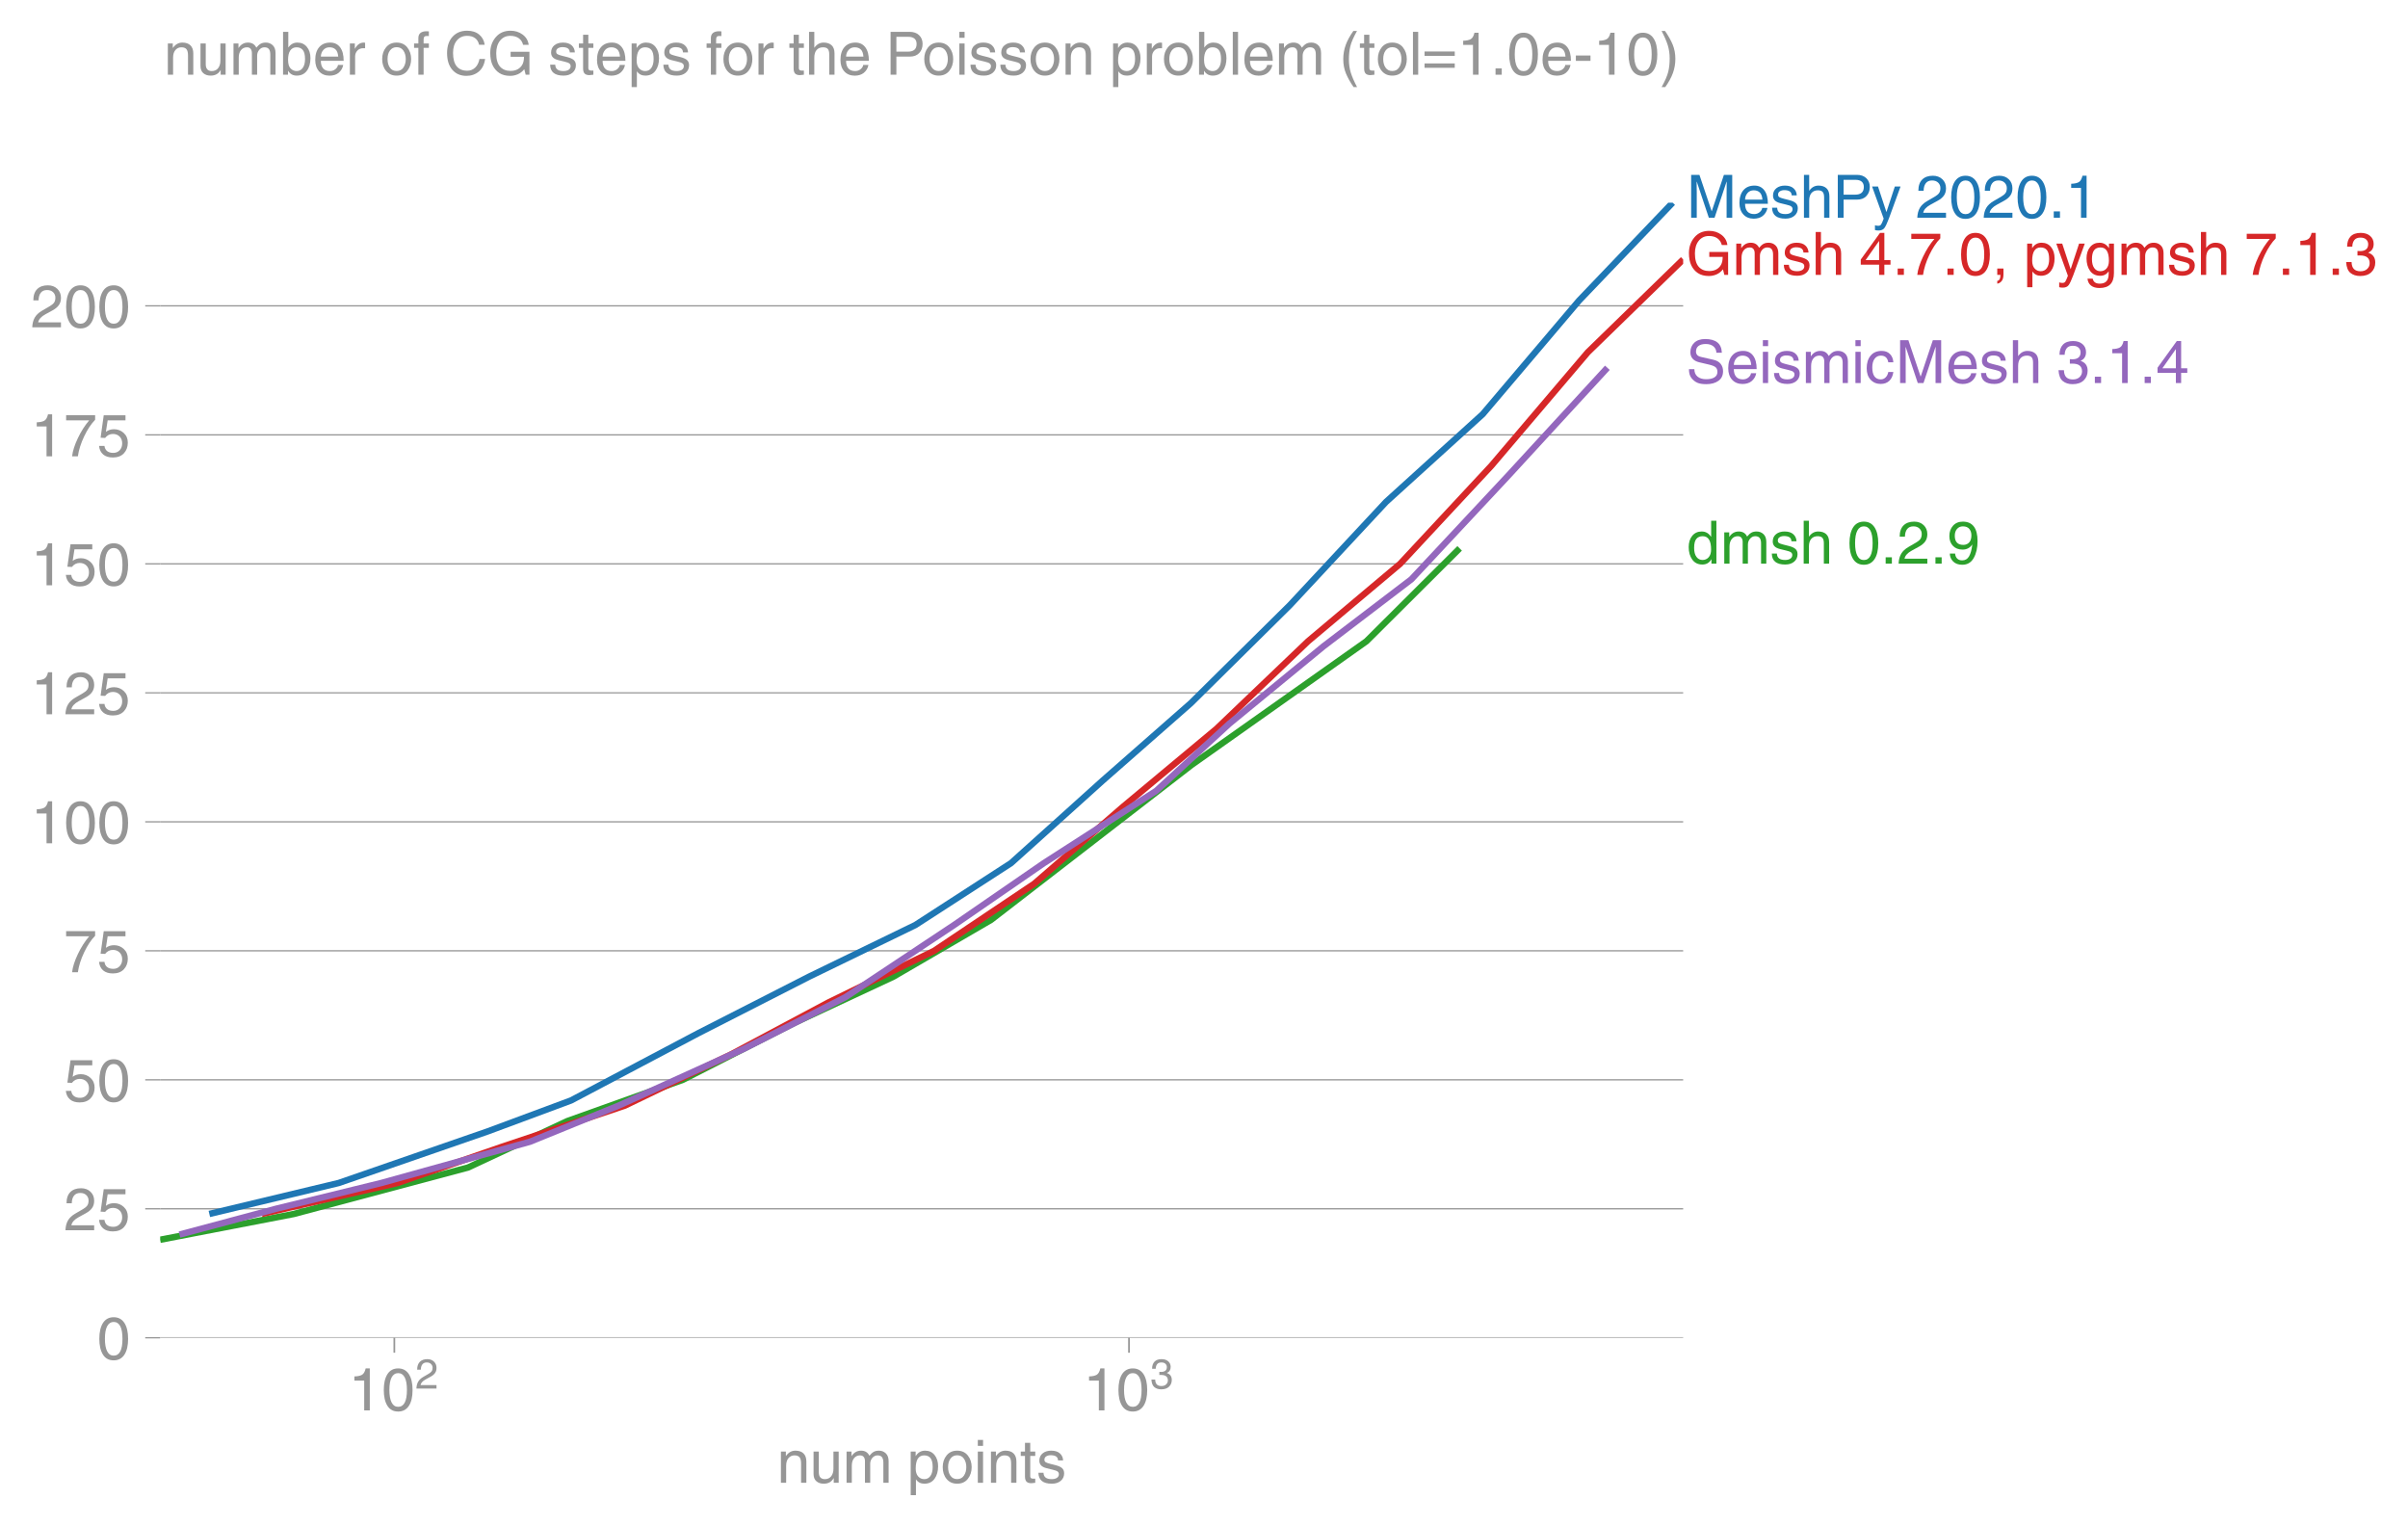
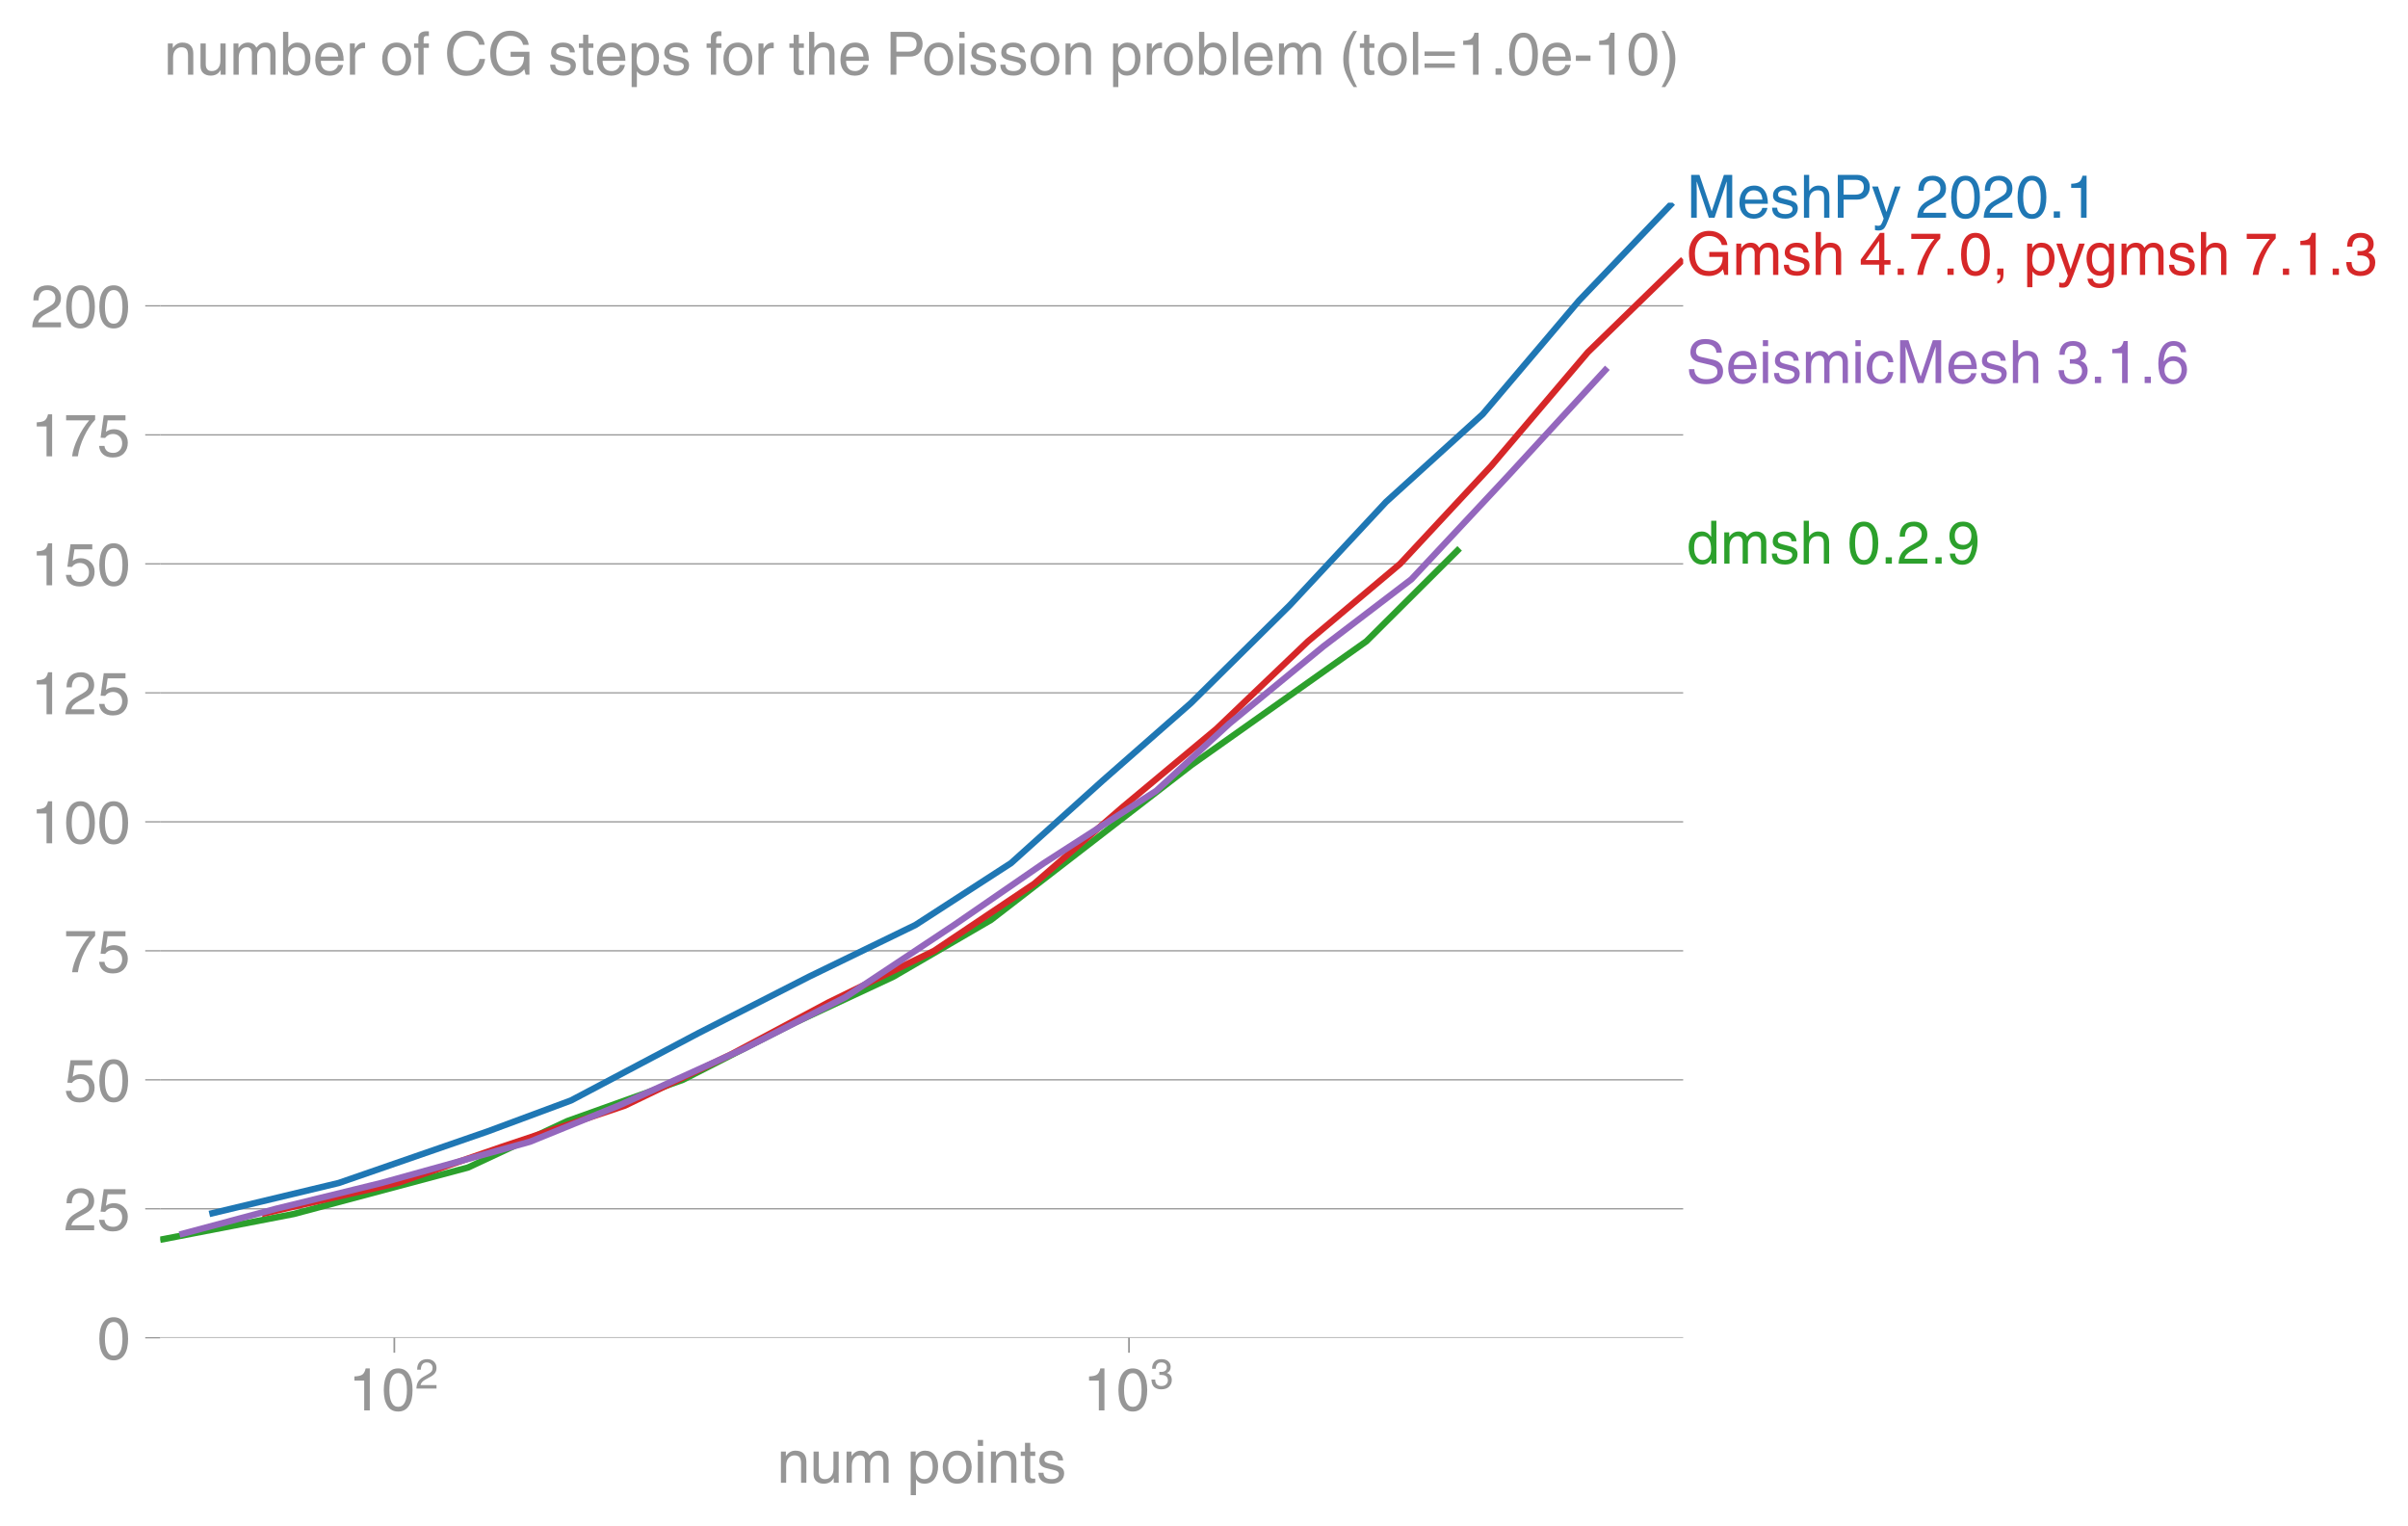
<svg xmlns="http://www.w3.org/2000/svg" xmlns:xlink="http://www.w3.org/1999/xlink" height="476.965" viewBox="0 0 564.638 357.724" width="752.85">
  <defs>
    <style>*{stroke-linecap:butt;stroke-linejoin:round}</style>
  </defs>
  <g id="figure_1">
    <path d="M0 357.724h564.638V0H0z" fill="none" id="patch_1" />
    <g id="axes_1">
      <path d="M37.556 313.628h357.12V47.516H37.556z" fill="none" id="patch_2" />
      <g id="matplotlib.axis_1">
        <g id="xtick_1">
          <g id="line2d_1">
            <defs>
-               <path d="M0 0v3.5" id="m9b1c9b5695" stroke="#969696" stroke-width=".4" />
-             </defs>
-             <use x="92.466" xlink:href="#m9b1c9b5695" y="313.628" fill="#969696" stroke="#969696" stroke-width=".4" />
+               <path d="M0 0v3.5" id="m7815e07484" stroke="#969696" stroke-width=".4" />
+             </defs>
+             <use x="92.466" xlink:href="#m7815e07484" y="313.628" fill="#969696" stroke="#969696" stroke-width=".4" />
          </g>
          <g transform="matrix(.14 0 0 -.14 81.686 330.678)" fill="#969696" id="text_1">
            <defs>
              <path d="M35.89 0h-9.374v49.906H10.109v6.985q8.594.28 12.782 2.75Q27.094 62.109 29 70.313h6.89z" id="HelveticaWorld-Regular-49" />
              <path d="M42.484 34.188q0 14.109-3.734 21.156-3.734 7.062-10.969 7.062-7.078 0-10.89-7.062-3.797-7.047-3.797-21.157 0-13.671 3.75-20.937Q20.609 6 27.78 6q7.235 0 10.969 7 3.734 7.016 3.734 21.188zm9.422 0q0-17.297-6.25-26.704-6.25-9.39-17.875-9.39-12.062 0-18.062 9.734-6 9.75-6 26.36 0 17.03 6.14 26.578 6.157 9.547 17.922 9.547 11.625 0 17.875-9.5t6.25-26.626z" id="HelveticaWorld-Regular-48" />
              <path d="M4.39 45.125q0 12.39 6.391 18.781 6.406 6.407 17.938 6.407 9.656 0 15.812-5.86 6.157-5.86 6.157-15.14 0-7.22-3.547-12.188-3.532-4.953-10.422-8.703l-12.11-6.64Q13.922 15.921 12.5 8.296h38.188V0H2.593q.39 9.906 4.297 16.5 3.906 6.594 12.203 11.375l12.593 7.328q5.032 2.89 7.329 5.984 2.297 3.094 2.297 8.516 0 5.375-3.766 9.031-3.75 3.672-10.156 3.672-7.078 0-10.594-4.672-3.516-4.656-3.61-12.609z" id="HelveticaWorld-Regular-50" />
            </defs>
            <use transform="translate(0 .173)" xlink:href="#HelveticaWorld-Regular-49" />
            <use transform="translate(55.615 .173)" xlink:href="#HelveticaWorld-Regular-48" />
            <use transform="matrix(.7 0 0 .7 112.146 36.781)" xlink:href="#HelveticaWorld-Regular-50" />
          </g>
        </g>
        <g id="xtick_2">
-           <use x="264.73" xlink:href="#m9b1c9b5695" y="313.628" fill="#969696" stroke="#969696" stroke-width=".4" id="line2d_2" />
+           <use x="264.73" xlink:href="#m7815e07484" y="313.628" fill="#969696" stroke="#969696" stroke-width=".4" id="line2d_2" />
          <g transform="matrix(.14 0 0 -.14 253.95 330.678)" fill="#969696" id="text_2">
            <defs>
              <path d="M22.406 39.984q2.203-.187 4.594-.187 6.203 0 9.781 2.86 3.594 2.859 3.594 8.656 0 4.687-3.344 7.89-3.343 3.203-9.64 3.203-6.985 0-10.235-4.11-3.234-4.093-3.437-10.983h-8.64q0 10.984 5.765 16.984 5.765 6.016 16.937 6.016 9.922 0 15.828-5.11 5.907-5.094 5.907-13.39 0-10.704-9.032-14.5v-.204q11.72-4 11.72-16.406 0-9.906-6.595-16.265-6.593-6.344-18.703-6.344-9.906 0-16.312 5.203Q4.204 8.5 3.422 21.484H12.5q.203-8.109 4-11.797Q20.313 6 27.484 6q6.938 0 11.141 3.86 4.203 3.859 4.203 9.718 0 6.406-4.016 9.672-4 3.266-12.39 3.266-2 0-4.016-.094z" id="HelveticaWorld-Regular-51" />
            </defs>
            <use transform="translate(0 .173)" xlink:href="#HelveticaWorld-Regular-49" />
            <use transform="translate(55.615 .173)" xlink:href="#HelveticaWorld-Regular-48" />
            <use transform="matrix(.7 0 0 .7 112.146 36.781)" xlink:href="#HelveticaWorld-Regular-51" />
          </g>
        </g>
        <g transform="matrix(.14 0 0 -.14 182.189 347.625)" fill="#969696" id="text_3">
          <defs>
            <path d="M49.219 0h-8.844v32.172q0 7.422-2.594 10.578-2.578 3.156-8.578 3.156-5.906 0-9.875-4.5-3.953-4.484-3.953-12.89V0H6.594v52.297h8.297v-7.375h.203q6.203 8.89 15.812 8.89 8.89 0 13.594-4.718 4.719-4.703 4.719-13.5z" id="HelveticaWorld-Regular-110" />
            <path d="M6.11 52.297h8.78V17.578q0-5.765 2.61-8.625Q20.125 6.11 25 6.11q6.781 0 10.594 4.797 3.812 4.813 3.812 12.578v28.813h8.782V0H39.89v7.625l-.188.188q-4.984-9.329-16.61-9.329-7.515 0-12.25 4.094Q6.11 6.688 6.11 14.703z" id="HelveticaWorld-Regular-117" />
            <path d="M6.594 52.297h8.297v-7.375h.203q5.906 8.89 15.812 8.89 9.813 0 13.922-8.5 3.75 4.594 7.266 6.547 3.515 1.953 8.703 1.953 6.781 0 11.484-4.453Q77 44.922 77 36.187V0h-8.781v33.797q0 6.094-2.297 9.094-2.297 3.015-7.422 3.015-5.172 0-8.75-4.203-3.563-4.203-3.563-9.812V0h-8.78v36.188q0 4.53-2.11 7.124-2.094 2.594-6.094 2.594-6.297 0-10.062-4.687-3.766-4.688-3.766-12.703V0H6.594z" id="HelveticaWorld-Regular-109" />
            <path d="M14.984 23.688q0-8.407 4.094-13 4.11-4.579 10.219-4.579 6.687 0 10.39 5.438 3.72 5.453 3.72 14.765 0 10.22-3.563 14.907-3.563 4.687-10.735 4.687-6.984 0-10.562-5.5-3.563-5.5-3.563-16.718zm-8.39 28.609h8.297v-7.375h.203q5.61 8.89 15.625 8.89 10.11 0 15.937-7.359 5.828-7.344 5.828-18.766 0-12.796-5.953-21Q40.578-1.515 29.5-1.515q-9.094 0-13.922 7.032h-.203v-26.22H6.594z" id="HelveticaWorld-Regular-112" />
            <path d="M12.703 26.219q0-8.735 3.953-14.375 3.953-5.64 11.219-5.64 7.531 0 11.438 5.905 3.906 5.907 3.906 14.11 0 8.297-3.907 14.078-3.906 5.797-11.437 5.797-6.969 0-11.078-5.453-4.094-5.438-4.094-14.422zm-8.984 0q0 11.672 6.484 19.625 6.5 7.968 17.672 7.968 11.438 0 17.875-8.062 6.453-8.047 6.453-19.531 0-11.516-6.406-19.625-6.39-8.11-17.922-8.11-11.078 0-17.625 7.86-6.531 7.86-6.531 19.875z" id="HelveticaWorld-Regular-111" />
            <path d="M6.594 61.813v9.968h8.781v-9.969zM15.375 0H6.594v52.297h8.781z" id="HelveticaWorld-Regular-105" />
            <path d="M17.188 45.016V10.984q0-2 1.093-3.046 1.11-1.047 3.938-1.047h3.375V0Q20.797-.688 19-.688q-5.516 0-8.063 2.641-2.53 2.64-2.53 8.547v34.516H1.311v7.28h7.094v14.595h8.781V52.297h8.407v-7.281z" id="HelveticaWorld-Regular-116" />
            <path d="M36.078 37.406q-.187 4.688-3.344 6.735-3.14 2.047-9.047 2.047-4.296 0-7.359-1.907-3.047-1.89-3.047-5.468 0-2.829 1.797-4.172 1.813-1.344 7.828-2.86l8.688-2.187q7.906-2 11.297-5.11 3.406-3.093 3.406-8.656 0-7.719-5.64-12.531-5.641-4.813-15.063-4.813-11 0-16.64 4.563-5.626 4.578-5.735 13.75h8.5q.203-5.422 3.594-8.063 3.39-2.625 10.171-2.625 5.516 0 8.766 2.188 3.25 2.203 3.25 6.11 0 2.78-2.11 4.437-2.093 1.672-8.296 3.078l-10.203 2.5q-6.203 1.562-9.157 4.656-2.953 3.094-2.953 8.031 0 7.72 5.516 12.203 5.531 4.5 14.406 4.5 9.485 0 14.531-4.624 5.047-4.61 5.344-11.782z" id="HelveticaWorld-Regular-115" />
          </defs>
          <use xlink:href="#HelveticaWorld-Regular-110" />
          <use x="55.176" xlink:href="#HelveticaWorld-Regular-117" />
          <use x="109.961" xlink:href="#HelveticaWorld-Regular-109" />
          <use x="192.969" xlink:href="#HelveticaWorld-Regular-32" />
          <use x="217.383" xlink:href="#HelveticaWorld-Regular-112" />
          <use x="273.877" xlink:href="#HelveticaWorld-Regular-111" />
          <use x="329.785" xlink:href="#HelveticaWorld-Regular-105" />
          <use x="351.807" xlink:href="#HelveticaWorld-Regular-110" />
          <use x="406.982" xlink:href="#HelveticaWorld-Regular-116" />
          <use x="434.668" xlink:href="#HelveticaWorld-Regular-115" />
        </g>
      </g>
      <g id="matplotlib.axis_2">
        <g id="ytick_1">
-           <path clip-path="url(#p85a92e1039)" d="M37.556 313.628h357.12" fill="none" stroke="#969696" stroke-linecap="square" stroke-width=".3" id="line2d_3" />
+           <path clip-path="url(#p1caea5cc5b)" d="M37.556 313.628h357.12" fill="none" stroke="#969696" stroke-linecap="square" stroke-width=".3" id="line2d_3" />
          <g id="line2d_4">
            <defs>
-               <path d="M0 0h-3.5" id="m1d5e2e98da" stroke="#969696" stroke-width=".3" />
-             </defs>
-             <use x="37.556" xlink:href="#m1d5e2e98da" y="313.628" fill="#969696" stroke="#969696" stroke-width=".3" />
+               <path d="M0 0h-3.5" id="m6a9e480a27" stroke="#969696" stroke-width=".3" />
+             </defs>
+             <use x="37.556" xlink:href="#m6a9e480a27" y="313.628" fill="#969696" stroke="#969696" stroke-width=".3" />
          </g>
          <use xlink:href="#HelveticaWorld-Regular-48" transform="matrix(.14 0 0 -.14 22.77 318.653)" fill="#969696" id="text_4" />
        </g>
        <g id="ytick_2">
-           <path clip-path="url(#p85a92e1039)" d="M37.556 283.388h357.12" fill="none" stroke="#969696" stroke-linecap="square" stroke-width=".3" id="line2d_5" />
-           <use x="37.556" xlink:href="#m1d5e2e98da" y="283.388" fill="#969696" stroke="#969696" stroke-width=".3" id="line2d_6" />
+           <path clip-path="url(#p1caea5cc5b)" d="M37.556 283.388h357.12" fill="none" stroke="#969696" stroke-linecap="square" stroke-width=".3" id="line2d_5" />
+           <use x="37.556" xlink:href="#m6a9e480a27" y="283.388" fill="#969696" stroke="#969696" stroke-width=".3" id="line2d_6" />
          <g transform="matrix(.14 0 0 -.14 14.985 288.413)" fill="#969696" id="text_5">
            <defs>
              <path d="M14.703 40.922q5.813 4.39 13.625 4.39 9.469 0 16.281-6.296 6.813-6.297 6.813-16.22 0-10.78-6.578-17.796-6.563-7-18.422-7-10.313 0-16.266 5.047Q4.203 8.109 3.22 17.39h9.094q.671-5.672 4.437-8.672 3.766-3 10.453-3 6.485 0 10.64 4.484Q42 14.703 42 21.688q0 7.125-4.36 11.421-4.343 4.297-11.218 4.297-7.813 0-13.047-6.687l-7.563.39 5.266 37.594h36.438v-8.5H17.672z" id="HelveticaWorld-Regular-53" />
            </defs>
            <use xlink:href="#HelveticaWorld-Regular-50" />
            <use x="55.615" xlink:href="#HelveticaWorld-Regular-53" />
          </g>
        </g>
        <g id="ytick_3">
-           <path clip-path="url(#p85a92e1039)" d="M37.556 253.148h357.12" fill="none" stroke="#969696" stroke-linecap="square" stroke-width=".3" id="line2d_7" />
-           <use x="37.556" xlink:href="#m1d5e2e98da" y="253.148" fill="#969696" stroke="#969696" stroke-width=".3" id="line2d_8" />
+           <path clip-path="url(#p1caea5cc5b)" d="M37.556 253.148h357.12" fill="none" stroke="#969696" stroke-linecap="square" stroke-width=".3" id="line2d_7" />
+           <use x="37.556" xlink:href="#m6a9e480a27" y="253.148" fill="#969696" stroke="#969696" stroke-width=".3" id="line2d_8" />
          <g transform="matrix(.14 0 0 -.14 14.985 258.173)" fill="#969696" id="text_6">
            <use xlink:href="#HelveticaWorld-Regular-53" />
            <use x="55.615" xlink:href="#HelveticaWorld-Regular-48" />
          </g>
        </g>
        <g id="ytick_4">
-           <path clip-path="url(#p85a92e1039)" d="M37.556 222.908h357.12" fill="none" stroke="#969696" stroke-linecap="square" stroke-width=".3" id="line2d_9" />
-           <use x="37.556" xlink:href="#m1d5e2e98da" y="222.908" fill="#969696" stroke="#969696" stroke-width=".3" id="line2d_10" />
+           <path clip-path="url(#p1caea5cc5b)" d="M37.556 222.908h357.12" fill="none" stroke="#969696" stroke-linecap="square" stroke-width=".3" id="line2d_9" />
+           <use x="37.556" xlink:href="#m6a9e480a27" y="222.908" fill="#969696" stroke="#969696" stroke-width=".3" id="line2d_10" />
          <g transform="matrix(.14 0 0 -.14 14.985 227.933)" fill="#969696" id="text_7">
            <defs>
              <path d="M3.719 68.797h48.578v-7.719Q42.28 50.875 33.984 33.484 25.687 16.11 23.391 0h-9.672q1.469 13.281 9.719 30.531 8.25 17.266 18.953 29.672H3.719z" id="HelveticaWorld-Regular-55" />
            </defs>
            <use xlink:href="#HelveticaWorld-Regular-55" />
            <use x="55.615" xlink:href="#HelveticaWorld-Regular-53" />
          </g>
        </g>
        <g id="ytick_5">
-           <path clip-path="url(#p85a92e1039)" d="M37.556 192.668h357.12" fill="none" stroke="#969696" stroke-linecap="square" stroke-width=".3" id="line2d_11" />
-           <use x="37.556" xlink:href="#m1d5e2e98da" y="192.668" fill="#969696" stroke="#969696" stroke-width=".3" id="line2d_12" />
+           <path clip-path="url(#p1caea5cc5b)" d="M37.556 192.668h357.12" fill="none" stroke="#969696" stroke-linecap="square" stroke-width=".3" id="line2d_11" />
+           <use x="37.556" xlink:href="#m6a9e480a27" y="192.668" fill="#969696" stroke="#969696" stroke-width=".3" id="line2d_12" />
          <g transform="matrix(.14 0 0 -.14 7.2 197.693)" fill="#969696" id="text_8">
            <use xlink:href="#HelveticaWorld-Regular-49" />
            <use x="55.615" xlink:href="#HelveticaWorld-Regular-48" />
            <use x="111.23" xlink:href="#HelveticaWorld-Regular-48" />
          </g>
        </g>
        <g id="ytick_6">
-           <path clip-path="url(#p85a92e1039)" d="M37.556 162.428h357.12" fill="none" stroke="#969696" stroke-linecap="square" stroke-width=".3" id="line2d_13" />
-           <use x="37.556" xlink:href="#m1d5e2e98da" y="162.428" fill="#969696" stroke="#969696" stroke-width=".3" id="line2d_14" />
+           <path clip-path="url(#p1caea5cc5b)" d="M37.556 162.428h357.12" fill="none" stroke="#969696" stroke-linecap="square" stroke-width=".3" id="line2d_13" />
+           <use x="37.556" xlink:href="#m6a9e480a27" y="162.428" fill="#969696" stroke="#969696" stroke-width=".3" id="line2d_14" />
          <g transform="matrix(.14 0 0 -.14 7.2 167.453)" fill="#969696" id="text_9">
            <use xlink:href="#HelveticaWorld-Regular-49" />
            <use x="55.615" xlink:href="#HelveticaWorld-Regular-50" />
            <use x="111.23" xlink:href="#HelveticaWorld-Regular-53" />
          </g>
        </g>
        <g id="ytick_7">
-           <path clip-path="url(#p85a92e1039)" d="M37.556 132.188h357.12" fill="none" stroke="#969696" stroke-linecap="square" stroke-width=".3" id="line2d_15" />
-           <use x="37.556" xlink:href="#m1d5e2e98da" y="132.188" fill="#969696" stroke="#969696" stroke-width=".3" id="line2d_16" />
+           <path clip-path="url(#p1caea5cc5b)" d="M37.556 132.188h357.12" fill="none" stroke="#969696" stroke-linecap="square" stroke-width=".3" id="line2d_15" />
+           <use x="37.556" xlink:href="#m6a9e480a27" y="132.188" fill="#969696" stroke="#969696" stroke-width=".3" id="line2d_16" />
          <g transform="matrix(.14 0 0 -.14 7.2 137.213)" fill="#969696" id="text_10">
            <use xlink:href="#HelveticaWorld-Regular-49" />
            <use x="55.615" xlink:href="#HelveticaWorld-Regular-53" />
            <use x="111.23" xlink:href="#HelveticaWorld-Regular-48" />
          </g>
        </g>
        <g id="ytick_8">
-           <path clip-path="url(#p85a92e1039)" d="M37.556 101.948h357.12" fill="none" stroke="#969696" stroke-linecap="square" stroke-width=".3" id="line2d_17" />
-           <use x="37.556" xlink:href="#m1d5e2e98da" y="101.948" fill="#969696" stroke="#969696" stroke-width=".3" id="line2d_18" />
+           <path clip-path="url(#p1caea5cc5b)" d="M37.556 101.948h357.12" fill="none" stroke="#969696" stroke-linecap="square" stroke-width=".3" id="line2d_17" />
+           <use x="37.556" xlink:href="#m6a9e480a27" y="101.948" fill="#969696" stroke="#969696" stroke-width=".3" id="line2d_18" />
          <g transform="matrix(.14 0 0 -.14 7.2 106.973)" fill="#969696" id="text_11">
            <use xlink:href="#HelveticaWorld-Regular-49" />
            <use x="55.615" xlink:href="#HelveticaWorld-Regular-55" />
            <use x="111.23" xlink:href="#HelveticaWorld-Regular-53" />
          </g>
        </g>
        <g id="ytick_9">
-           <path clip-path="url(#p85a92e1039)" d="M37.556 71.708h357.12" fill="none" stroke="#969696" stroke-linecap="square" stroke-width=".3" id="line2d_19" />
-           <use x="37.556" xlink:href="#m1d5e2e98da" y="71.708" fill="#969696" stroke="#969696" stroke-width=".3" id="line2d_20" />
+           <path clip-path="url(#p1caea5cc5b)" d="M37.556 71.708h357.12" fill="none" stroke="#969696" stroke-linecap="square" stroke-width=".3" id="line2d_19" />
+           <use x="37.556" xlink:href="#m6a9e480a27" y="71.708" fill="#969696" stroke="#969696" stroke-width=".3" id="line2d_20" />
          <g transform="matrix(.14 0 0 -.14 7.2 76.733)" fill="#969696" id="text_12">
            <use xlink:href="#HelveticaWorld-Regular-50" />
            <use x="55.615" xlink:href="#HelveticaWorld-Regular-48" />
            <use x="111.23" xlink:href="#HelveticaWorld-Regular-48" />
          </g>
        </g>
      </g>
-       <path clip-path="url(#p85a92e1039)" d="M37.556 290.646l31.366-6.048 40.834-10.887 23.283-10.886 27.075-9.677 26.075-13.305 23.318-10.887 22.88-13.305 46.973-36.288 41.054-29.03 21.85-21.774" fill="none" stroke="#2ca02c" stroke-linecap="square" stroke-width="1.5" id="line2d_21" />
-       <path clip-path="url(#p85a92e1039)" d="M49.088 284.598l30.334-7.258 34.94-12.096 19.542-7.257 29.759-15.725 26.074-13.306 24.91-12.096 22.43-14.515 21.496-19.354 20.664-18.144 23.229-22.982 22.532-24.192 22.666-20.563 22.57-26.611 21.978-22.983" fill="none" stroke="#1f77b4" stroke-linecap="square" stroke-width="1.5" id="line2d_22" />
-       <path clip-path="url(#p85a92e1039)" d="M61.38 284.598l31.83-7.258 24.429-8.467 28.895-9.677 25.069-12.096 22.682-12.096 24.76-12.096 23.46-15.725 20.942-18.144 21.769-18.144 21.508-20.563 21.576-18.144 21.386-22.982 22.62-26.611 22.37-21.773" fill="none" stroke="#d62728" stroke-linecap="square" stroke-width="1.5" id="line2d_23" />
-       <path clip-path="url(#p85a92e1039)" d="M42.091 289.436l22.615-6.048 24.706-6.048 34.87-9.677 20.785-8.467 29.34-13.305 23.802-12.096 25.51-16.935 21.067-14.515 26.322-16.934 17.119-15.725 22.08-18.144 20.632-15.725 22.61-24.192 23.355-25.402" fill="none" stroke="#9467bd" stroke-linecap="square" stroke-width="1.5" id="line2d_24" />
+       <path clip-path="url(#p1caea5cc5b)" d="M37.556 290.646l31.366-6.048 40.834-10.887 23.283-10.886 27.075-9.677 26.075-13.305 23.318-10.887 22.88-13.305 46.973-36.288 41.054-29.03 21.85-21.774" fill="none" stroke="#2ca02c" stroke-linecap="square" stroke-width="1.5" id="line2d_21" />
+       <path clip-path="url(#p1caea5cc5b)" d="M49.088 284.598l30.334-7.258 34.94-12.096 19.542-7.257 29.759-15.725 26.074-13.306 24.91-12.096 22.43-14.515 21.496-19.354 20.664-18.144 23.229-22.982 22.532-24.192 22.666-20.563 22.57-26.611 21.978-22.983" fill="none" stroke="#1f77b4" stroke-linecap="square" stroke-width="1.5" id="line2d_22" />
+       <path clip-path="url(#p1caea5cc5b)" d="M61.38 284.598l31.83-7.258 24.429-8.467 28.895-9.677 25.069-12.096 22.682-12.096 24.76-12.096 23.46-15.725 20.942-18.144 21.769-18.144 21.508-20.563 21.576-18.144 21.386-22.982 22.62-26.611 22.37-21.773" fill="none" stroke="#d62728" stroke-linecap="square" stroke-width="1.5" id="line2d_23" />
+       <path clip-path="url(#p1caea5cc5b)" d="M42.091 289.436l22.615-6.048 24.706-6.048 34.87-9.677 20.785-8.467 29.34-13.305 23.802-12.096 25.51-16.935 21.067-14.515 26.322-16.934 17.119-15.725 22.08-18.144 20.632-15.725 22.61-24.192 23.355-25.402" fill="none" stroke="#9467bd" stroke-linecap="square" stroke-width="1.5" id="line2d_24" />
      <g transform="matrix(.14 0 0 -.14 395.414 132.135)" fill="#2ca02c" id="text_13">
        <defs>
          <path d="M13.094 26.313q0-9.704 3.844-14.954 3.859-5.25 10.265-5.25 6.094 0 10.188 4.485 4.109 4.5 4.109 13.094 0 11.03-3.5 16.625-3.484 5.593-10.61 5.593-6.78 0-10.546-4.453-3.75-4.437-3.75-15.14zM50.39 0h-8.297v7.172h-.203q-4.97-8.688-15.078-8.688-10.891 0-16.86 8.297Q4 15.094 4 27.688q0 11.625 5.906 18.875 5.922 7.25 15.875 7.25 9.813 0 15.625-8.891l.203.594V71.78h8.782z" id="HelveticaWorld-Regular-100" />
          <path d="M49.219 0h-8.844v34.188q0 6.296-2.438 9-2.437 2.718-7.953 2.718-6.797 0-10.703-4.406-3.906-4.39-3.906-12.984V0H6.594v71.781h8.781V45.312h.203q6 8.5 15.328 8.5 8.594 0 13.453-4.5 4.86-4.484 4.86-13.718z" id="HelveticaWorld-Regular-104" />
          <path d="M19.094 0H8.687v10.594h10.407z" id="HelveticaWorld-Regular-46" />
          <path d="M27.594 31.39q6 0 9.75 4.047 3.765 4.063 3.765 11.97 0 6.5-3.562 10.75-3.563 4.25-10.64 4.25-6.11 0-9.876-4.298-3.75-4.297-3.75-11.53 0-7.376 3.516-11.282 3.515-3.906 10.797-3.906zm-1.282-7.906q-10 0-16.062 6.203-6.047 6.204-6.047 16.5 0 10.407 6.094 17.266 6.11 6.86 16.515 6.86 12.11 0 18.36-8.157 6.25-8.156 6.25-24.453 0-16.906-6.406-28.266Q38.625-1.905 25.875-1.905q-9.953 0-15.422 5.593-5.469 5.594-5.469 13.204h8.829q.39-5.266 3.437-8.375 3.063-3.094 8.438-3.094 7.609 0 11.515 6.781Q41.11 19 42.578 31.688l-.187.203q-5.672-8.407-16.078-8.407z" id="HelveticaWorld-Regular-57" />
        </defs>
        <use xlink:href="#HelveticaWorld-Regular-100" />
        <use x="56.982" xlink:href="#HelveticaWorld-Regular-109" />
        <use x="139.99" xlink:href="#HelveticaWorld-Regular-115" />
        <use x="189.99" xlink:href="#HelveticaWorld-Regular-104" />
        <use x="245.166" xlink:href="#HelveticaWorld-Regular-32" />
        <use x="269.58" xlink:href="#HelveticaWorld-Regular-48" />
        <use x="325.195" xlink:href="#HelveticaWorld-Regular-46" />
        <use x="352.979" xlink:href="#HelveticaWorld-Regular-50" />
        <use x="408.594" xlink:href="#HelveticaWorld-Regular-46" />
        <use x="436.377" xlink:href="#HelveticaWorld-Regular-57" />
      </g>
      <g transform="matrix(.14 0 0 -.14 395.414 51.044)" fill="#1f77b4" id="text_14">
        <defs>
          <path d="M67.484 0v42.39q0 .829.094 8.126t.094 9.78h-.281L47.312 0h-9.609L17.578 60.203h-.297q0-3.61.094-10.297.11-6.687.11-7.515V0H8.108v71.781h13.86L42.39 11.078h.28l20.313 60.703h13.922V0z" id="HelveticaWorld-Regular-77" />
          <path d="M42.484 30.328q-.687 8.485-4.5 12.031-3.797 3.547-10.109 3.547-6.39 0-10.328-4.5-3.922-4.484-4.172-11.078zm8.391-13.922q-1.453-8.11-7.953-13.422-5.719-4.5-15.047-4.593-10.984.093-17.438 7.203Q4 12.704 4 24.704q0 13.78 6.64 21.437 6.641 7.672 18.47 7.672 10.593 0 16.546-7.922 5.953-7.907 5.953-22.594H13.375q0-8.203 3.813-12.703Q21 6.109 28.608 6.109q5.375 0 9.235 3.235 3.86 3.25 4.25 7.062z" id="HelveticaWorld-Regular-101" />
          <path d="M17.828 38.625H37.11q7.282 0 10.938 3.188 3.656 3.203 3.656 9.703 0 5.812-3.516 8.89-3.515 3.078-10.687 3.078H17.828zm0-38.625H8.11v71.781h32.266q9.625 0 15.484-5.594 5.86-5.593 5.86-14.578 0-9.328-5.672-15.312-5.656-5.969-15.672-5.969H17.828z" id="HelveticaWorld-Regular-80" />
          <path d="M39.016 52.297h9.562L29.891.984q-.5-1.375-.985-2.593-4.25-11.329-7.328-15.547-3.078-4.235-9.953-4.235-3.61 0-5.906.782v8.015q2.484-.89 5.468-.89 3.22 0 4.704 2.03 1.5 2.032 4.421 9.938L.875 52.297h9.922L24.812 9.719H25z" id="HelveticaWorld-Regular-121" />
        </defs>
        <use xlink:href="#HelveticaWorld-Regular-77" />
        <use x="85.01" xlink:href="#HelveticaWorld-Regular-101" />
        <use x="140.43" xlink:href="#HelveticaWorld-Regular-115" />
        <use x="190.43" xlink:href="#HelveticaWorld-Regular-104" />
        <use x="245.605" xlink:href="#HelveticaWorld-Regular-80" />
        <use x="310.254" xlink:href="#HelveticaWorld-Regular-121" />
        <use x="359.863" xlink:href="#HelveticaWorld-Regular-32" />
        <use x="384.277" xlink:href="#HelveticaWorld-Regular-50" />
        <use x="439.893" xlink:href="#HelveticaWorld-Regular-48" />
        <use x="495.508" xlink:href="#HelveticaWorld-Regular-50" />
        <use x="551.123" xlink:href="#HelveticaWorld-Regular-48" />
        <use x="606.738" xlink:href="#HelveticaWorld-Regular-46" />
        <use x="634.521" xlink:href="#HelveticaWorld-Regular-49" />
      </g>
      <g transform="matrix(.14 0 0 -.14 395.414 64.439)" fill="#d62728" id="text_15">
        <defs>
          <path d="M38.484 38.375h31.532V0h-6.297l-2.344 9.281Q56.781 3.421 50.578.75q-6.187-2.656-12.875-2.656-10.797 0-18.047 4.703-7.25 4.719-11.265 13.015-4 8.313-4 20.72 0 15.468 9.203 26.312 9.203 10.843 24.781 10.843 11.625 0 20.313-6.5Q67.39 60.688 68.796 50h-9.375q-1.703 7.078-7.219 11.078-5.516 4.016-14.312 4.016-10.594 0-17.047-7.985-6.438-7.984-6.438-21.125 0-15.28 6.39-22.437Q27.204 6.39 38.282 6.39q7.235 0 12.235 2.859 5 2.86 7.687 7.766 2.688 4.906 2.688 13.062H38.484z" id="HelveticaWorld-Regular-71" />
          <path d="M10.594 24.703h22.61v31.89h-.188zM42 17.093V0h-8.797v17.094H2.484v8.593L34.72 70.314H42v-45.61h10.297v-7.61z" id="HelveticaWorld-Regular-52" />
          <path d="M8.688 10.594h10.406V.78q0-7.422-3.078-11.172-3.078-3.765-7.328-4.312v4.594Q14.015-9.422 14.015 0H8.687z" id="HelveticaWorld-Regular-44" />
          <path d="M12.984 26.313q0-9.61 3.813-14.907Q20.609 6.11 27.094 6.11q6.312 0 10.312 4.579 4 4.593 4 13 0 11.03-3.5 16.625-3.484 5.593-10.61 5.593-7.171 0-10.75-4.765-3.562-4.766-3.562-14.828zM49.812 2.983q0-12.609-6.062-18.797-6.047-6.203-18.266-6.203-8.78 0-13.984 4.047Q6.297-13.922 5.516-6.39h8.796q.672-3.812 3.532-6.062 2.86-2.25 8.281-2.25 7.375 0 11.125 3.969 3.766 3.953 3.766 12.828v3.719h-.188q-4.937-7.329-13.922-7.329-11.187 0-17.093 8.25-5.907 8.25-5.907 20.953 0 11.625 5.953 18.875 5.97 7.25 15.829 7.25 9.906 0 15.625-8.89h.187v7.375h8.313z" id="HelveticaWorld-Regular-103" />
        </defs>
        <use xlink:href="#HelveticaWorld-Regular-71" />
        <use x="77.1" xlink:href="#HelveticaWorld-Regular-109" />
        <use x="160.107" xlink:href="#HelveticaWorld-Regular-115" />
        <use x="210.107" xlink:href="#HelveticaWorld-Regular-104" />
        <use x="265.283" xlink:href="#HelveticaWorld-Regular-32" />
        <use x="289.697" xlink:href="#HelveticaWorld-Regular-52" />
        <use x="345.313" xlink:href="#HelveticaWorld-Regular-46" />
        <use x="373.096" xlink:href="#HelveticaWorld-Regular-55" />
        <use x="428.711" xlink:href="#HelveticaWorld-Regular-46" />
        <use x="456.494" xlink:href="#HelveticaWorld-Regular-48" />
        <use x="512.109" xlink:href="#HelveticaWorld-Regular-44" />
        <use x="539.893" xlink:href="#HelveticaWorld-Regular-32" />
        <use x="564.307" xlink:href="#HelveticaWorld-Regular-112" />
        <use x="618.801" xlink:href="#HelveticaWorld-Regular-121" />
        <use x="666.41" xlink:href="#HelveticaWorld-Regular-103" />
        <use x="722.318" xlink:href="#HelveticaWorld-Regular-109" />
        <use x="805.326" xlink:href="#HelveticaWorld-Regular-115" />
        <use x="855.326" xlink:href="#HelveticaWorld-Regular-104" />
        <use x="910.502" xlink:href="#HelveticaWorld-Regular-32" />
        <use x="934.916" xlink:href="#HelveticaWorld-Regular-55" />
        <use x="990.531" xlink:href="#HelveticaWorld-Regular-46" />
        <use x="1018.314" xlink:href="#HelveticaWorld-Regular-49" />
        <use x="1073.93" xlink:href="#HelveticaWorld-Regular-46" />
        <use x="1101.713" xlink:href="#HelveticaWorld-Regular-51" />
      </g>
      <g transform="matrix(.14 0 0 -.14 395.414 89.799)" fill="#9467bd" id="text_16">
        <defs>
          <path d="M50.39 50.781q-.296 6.844-5.109 10.719-4.797 3.875-12.656 3.875-7.922 0-12.172-3.25-4.234-3.234-4.234-9.344 0-3.265 1.843-5.61 1.86-2.343 6.641-3.468l20.516-4.687q8.297-1.813 12.297-6.875 4.015-5.047 4.015-12.313 0-10.64-7.812-16.187-7.813-5.547-20.313-5.547-9.531 0-15.031 2.437-5.484 2.453-9.734 7.766-4.25 5.328-4.25 14.89h9.093q0-8 5.313-12.406 5.328-4.39 14.5-4.39 8.89 0 13.844 3.156 4.953 3.156 4.953 8.953 0 5.281-2.953 7.89Q46.188 29 37.594 31l-15.469 3.625q-7.719 1.75-11.531 6.125Q6.78 45.125 6.78 51.516q0 9.672 6.516 15.922 6.531 6.25 18.203 6.25 13.172 0 20.328-5.5 7.156-5.485 7.688-17.407z" id="HelveticaWorld-Regular-83" />
          <path d="M39.594 34.719q-1.89 11.187-12.39 11.187-6.5 0-10.454-5.203-3.953-5.203-3.953-14.484 0-10.11 3.656-15.11 3.672-5 10.64-5 4.688 0 8.11 3.438 3.422 3.437 4.39 8.953h8.5q-1.312-9.703-6.859-14.86-5.547-5.156-14.328-5.156-10.297 0-16.89 7.047-6.594 7.063-6.594 19.172 0 13.281 6.594 21.188 6.593 7.922 18.5 7.922 8.687 0 13.843-5.204 5.157-5.203 5.735-13.89z" id="HelveticaWorld-Regular-99" />
+           <path d="M14.11 21.578q0-6.875 4.093-11.234Q22.313 6 28.906 6q6.297 0 10.032 4.438 3.734 4.453 3.734 11.687 0 6.297-3.688 10.547-3.687 4.25-10.468 4.25-6.594 0-10.5-4.156-3.907-4.157-3.907-11.188zM41.702 51.61q-.984 5.375-3.984 8.078-3 2.72-8.125 2.72-8.11 0-12.36-7.923-4.25-7.906-4.343-18.109l.203-.188q5.61 8.641 16.687 8.641 8.844 0 15.438-5.86 6.593-5.859 6.593-16.452 0-10.5-6.25-17.47-6.25-6.952-16.843-6.952-12.219 0-18.563 8.687-6.344 8.703-6.344 25.938 0 16.593 6.485 27.093 6.5 10.5 19.484 10.5 8.407 0 14.219-5.015 5.813-5 6.297-13.688z" id="HelveticaWorld-Regular-54" />
        </defs>
        <use xlink:href="#HelveticaWorld-Regular-83" />
        <use x="66.211" xlink:href="#HelveticaWorld-Regular-101" />
        <use x="121.631" xlink:href="#HelveticaWorld-Regular-105" />
        <use x="143.652" xlink:href="#HelveticaWorld-Regular-115" />
        <use x="193.652" xlink:href="#HelveticaWorld-Regular-109" />
        <use x="276.66" xlink:href="#HelveticaWorld-Regular-105" />
        <use x="298.682" xlink:href="#HelveticaWorld-Regular-99" />
        <use x="349.951" xlink:href="#HelveticaWorld-Regular-77" />
        <use x="434.961" xlink:href="#HelveticaWorld-Regular-101" />
        <use x="490.381" xlink:href="#HelveticaWorld-Regular-115" />
        <use x="540.381" xlink:href="#HelveticaWorld-Regular-104" />
        <use x="595.557" xlink:href="#HelveticaWorld-Regular-32" />
        <use x="619.971" xlink:href="#HelveticaWorld-Regular-51" />
        <use x="675.586" xlink:href="#HelveticaWorld-Regular-46" />
        <use x="703.369" xlink:href="#HelveticaWorld-Regular-49" />
        <use x="758.984" xlink:href="#HelveticaWorld-Regular-46" />
-         <use x="786.768" xlink:href="#HelveticaWorld-Regular-52" />
+         <use x="786.768" xlink:href="#HelveticaWorld-Regular-54" />
      </g>
      <g transform="matrix(.14 0 0 -.14 38.434 17.516)" fill="#969696" id="text_17">
        <defs>
          <path d="M43.406 26.313q0 10.5-3.718 15.046-3.704 4.547-10.579 4.547-6.984-.11-10.562-5.453Q14.984 35.11 14.984 25q0-10.297 4.297-14.594Q23.578 6.11 29.297 6.11q6.5 0 10.297 5.344 3.812 5.344 3.812 14.86zM6.594 0v71.781h8.781V45.703h.203q5.61 8.11 15.14 8.11 9.766 0 15.766-7.25t6-18.876q0-13.093-6.062-21.156Q40.375-1.516 29.5-1.516q-9.578 0-14.406 8.016h-.203V0z" id="HelveticaWorld-Regular-98" />
          <path d="M15.375 0H6.594v52.297h8.297v-8.688h.203q5.703 10.203 14.687 10.203 1.422 0 2.297-.296V44.39h-3.266q-5.906 0-9.671-4.016-3.766-4-3.766-9.953z" id="HelveticaWorld-Regular-114" />
          <path d="M17.188 45.016V0H8.405v45.016H1.22v7.28h7.187v8.985q0 5.907 3.578 8.703 3.594 2.813 10.032 2.813 2.203 0 3.968-.188v-7.906q-1.562.188-3.578.188-2.922 0-4.078-1.438-1.14-1.437-1.14-4.656v-6.5h8.796v-7.281z" id="HelveticaWorld-Regular-102" />
          <path d="M58.016 50.203q-1.625 7.313-6.782 11.094-5.14 3.797-13.343 3.797-10.594 0-17.047-7.703-6.438-7.688-6.438-20.766 0-15.14 6.094-22.547 6.11-7.39 17.688-7.39 7.609 0 13.093 5.046 5.5 5.063 7.407 14.688h9.421Q66.22 12.594 57.625 5.344t-20.906-7.25q-14.703 0-23.516 10.11Q4.391 18.311 4.391 36.28q0 17.328 9.203 27.36 9.203 10.047 24.297 10.047 12.5 0 20.265-6.454 7.766-6.437 9.235-17.03z" id="HelveticaWorld-Regular-67" />
          <path d="M15.375 0H6.594v71.781h8.781z" id="HelveticaWorld-Regular-108" />
          <path d="M29.781 73.297q-8.875-15.875-11.218-25.844-2.344-9.953-2.344-21.969 0-11.859 3.187-22.125Q22.61-6.89 29.891-20.703h-5.86Q15.72-8.593 11.25 2.187 6.781 12.985 6.781 26.125q0 12.36 4.047 23.563 4.063 11.203 12.86 23.609z" id="HelveticaWorld-Regular-40" />
          <path d="M54.594 31.578H4v7.328h50.594zm0-20H4v7.328h50.594z" id="HelveticaWorld-Regular-61" />
          <path d="M28.906 23.188H4.391v8.984h24.515z" id="HelveticaWorld-Regular-45" />
          <path d="M3.516-20.703q8.796 15.922 11.14 25.86Q17 15.093 17 27.093q0 11.922-3.156 22.172T3.422 73.296h5.765q8.391-12.109 12.86-22.905 4.469-10.797 4.469-23.875 0-12.407-4.063-23.61-4.047-11.203-12.828-23.61z" id="HelveticaWorld-Regular-41" />
        </defs>
        <use xlink:href="#HelveticaWorld-Regular-110" />
        <use x="55.176" xlink:href="#HelveticaWorld-Regular-117" />
        <use x="109.961" xlink:href="#HelveticaWorld-Regular-109" />
        <use x="192.969" xlink:href="#HelveticaWorld-Regular-98" />
        <use x="249.463" xlink:href="#HelveticaWorld-Regular-101" />
        <use x="304.883" xlink:href="#HelveticaWorld-Regular-114" />
        <use x="337.451" xlink:href="#HelveticaWorld-Regular-32" />
        <use x="361.865" xlink:href="#HelveticaWorld-Regular-111" />
        <use x="417.773" xlink:href="#HelveticaWorld-Regular-102" />
        <use x="445.459" xlink:href="#HelveticaWorld-Regular-32" />
        <use x="469.873" xlink:href="#HelveticaWorld-Regular-67" />
        <use x="542.188" xlink:href="#HelveticaWorld-Regular-71" />
        <use x="619.287" xlink:href="#HelveticaWorld-Regular-32" />
        <use x="643.701" xlink:href="#HelveticaWorld-Regular-115" />
        <use x="693.701" xlink:href="#HelveticaWorld-Regular-116" />
        <use x="721.387" xlink:href="#HelveticaWorld-Regular-101" />
        <use x="776.807" xlink:href="#HelveticaWorld-Regular-112" />
        <use x="833.301" xlink:href="#HelveticaWorld-Regular-115" />
        <use x="883.301" xlink:href="#HelveticaWorld-Regular-32" />
        <use x="907.715" xlink:href="#HelveticaWorld-Regular-102" />
        <use x="933.4" xlink:href="#HelveticaWorld-Regular-111" />
        <use x="989.309" xlink:href="#HelveticaWorld-Regular-114" />
        <use x="1021.877" xlink:href="#HelveticaWorld-Regular-32" />
        <use x="1046.291" xlink:href="#HelveticaWorld-Regular-116" />
        <use x="1073.977" xlink:href="#HelveticaWorld-Regular-104" />
        <use x="1129.152" xlink:href="#HelveticaWorld-Regular-101" />
        <use x="1184.572" xlink:href="#HelveticaWorld-Regular-32" />
        <use x="1208.986" xlink:href="#HelveticaWorld-Regular-80" />
        <use x="1269.76" xlink:href="#HelveticaWorld-Regular-111" />
        <use x="1325.668" xlink:href="#HelveticaWorld-Regular-105" />
        <use x="1347.689" xlink:href="#HelveticaWorld-Regular-115" />
        <use x="1397.689" xlink:href="#HelveticaWorld-Regular-115" />
        <use x="1447.689" xlink:href="#HelveticaWorld-Regular-111" />
        <use x="1503.598" xlink:href="#HelveticaWorld-Regular-110" />
        <use x="1558.773" xlink:href="#HelveticaWorld-Regular-32" />
        <use x="1583.188" xlink:href="#HelveticaWorld-Regular-112" />
        <use x="1639.682" xlink:href="#HelveticaWorld-Regular-114" />
        <use x="1671.25" xlink:href="#HelveticaWorld-Regular-111" />
        <use x="1727.158" xlink:href="#HelveticaWorld-Regular-98" />
        <use x="1783.652" xlink:href="#HelveticaWorld-Regular-108" />
        <use x="1805.674" xlink:href="#HelveticaWorld-Regular-101" />
        <use x="1861.094" xlink:href="#HelveticaWorld-Regular-109" />
        <use x="1944.102" xlink:href="#HelveticaWorld-Regular-32" />
        <use x="1968.516" xlink:href="#HelveticaWorld-Regular-40" />
        <use x="2001.816" xlink:href="#HelveticaWorld-Regular-116" />
        <use x="2029.502" xlink:href="#HelveticaWorld-Regular-111" />
        <use x="2085.41" xlink:href="#HelveticaWorld-Regular-108" />
        <use x="2107.432" xlink:href="#HelveticaWorld-Regular-61" />
        <use x="2166.025" xlink:href="#HelveticaWorld-Regular-49" />
        <use x="2221.641" xlink:href="#HelveticaWorld-Regular-46" />
        <use x="2249.424" xlink:href="#HelveticaWorld-Regular-48" />
        <use x="2305.039" xlink:href="#HelveticaWorld-Regular-101" />
        <use x="2360.459" xlink:href="#HelveticaWorld-Regular-45" />
        <use x="2393.76" xlink:href="#HelveticaWorld-Regular-49" />
        <use x="2449.375" xlink:href="#HelveticaWorld-Regular-48" />
        <use x="2504.99" xlink:href="#HelveticaWorld-Regular-41" />
      </g>
    </g>
  </g>
  <defs>
-     <clipPath id="p85a92e1039">
+     <clipPath id="p1caea5cc5b">
      <path d="M37.556 47.516h357.12v266.112H37.556z" />
    </clipPath>
  </defs>
</svg>
